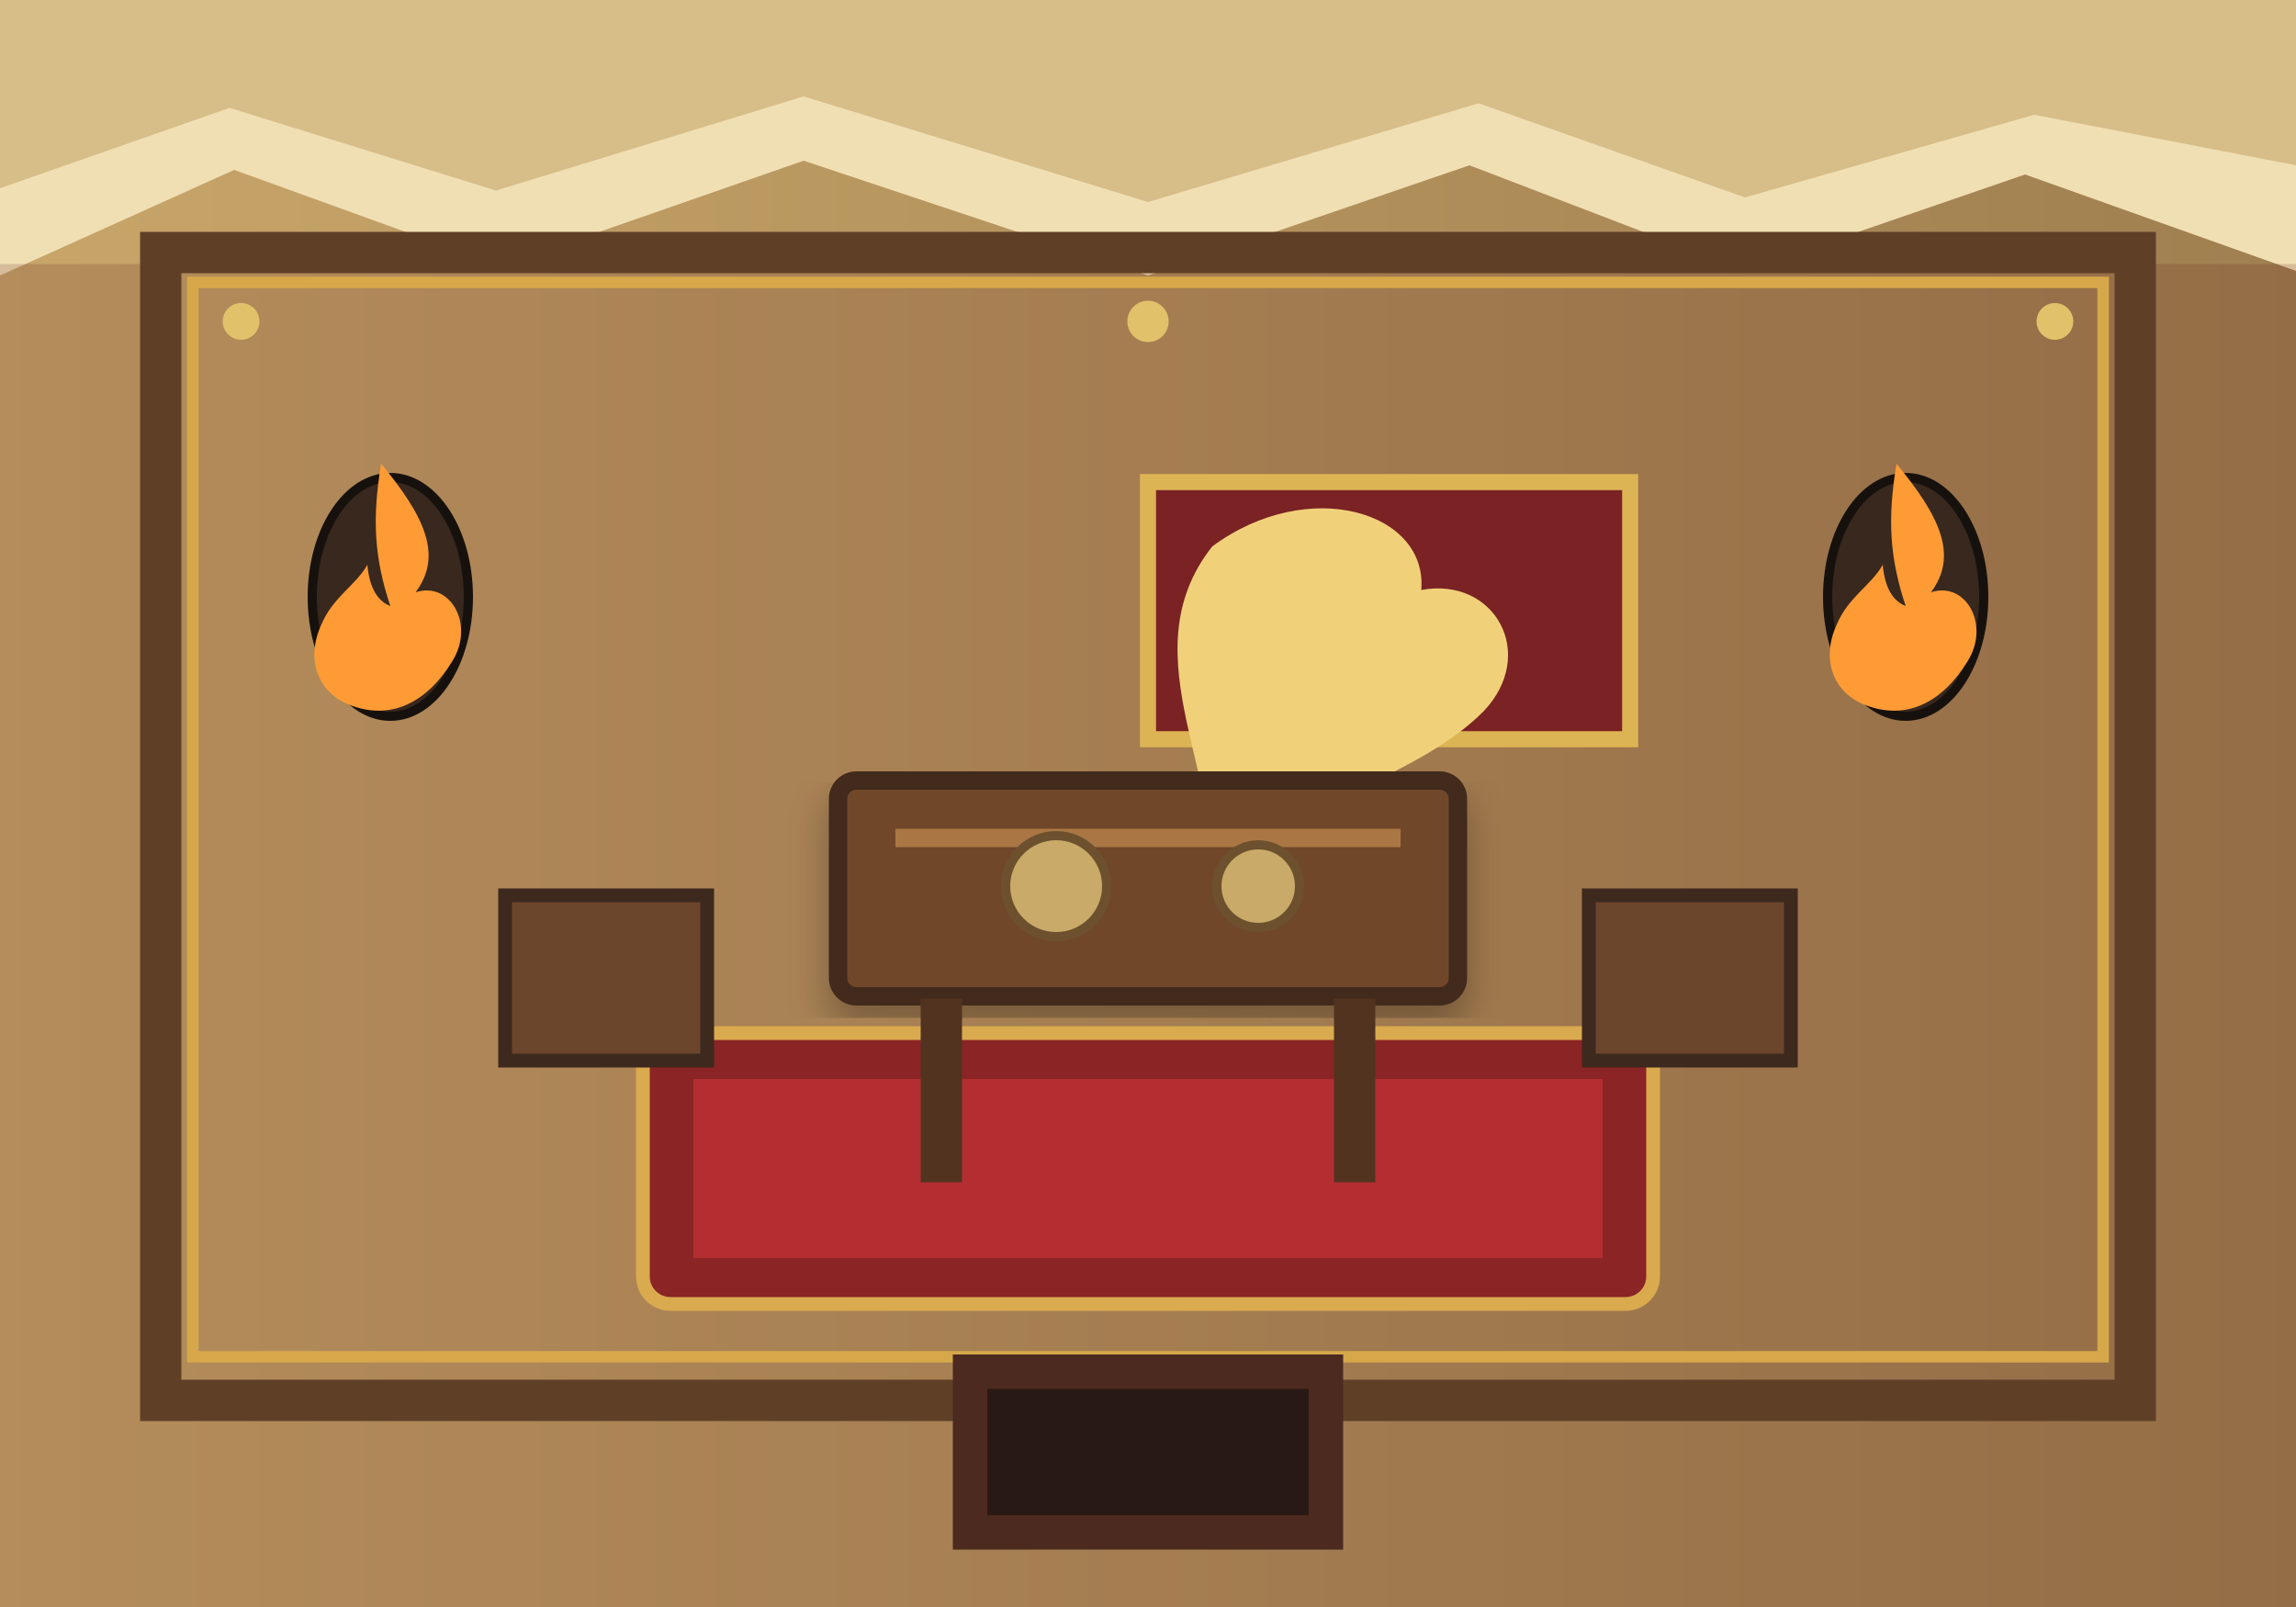
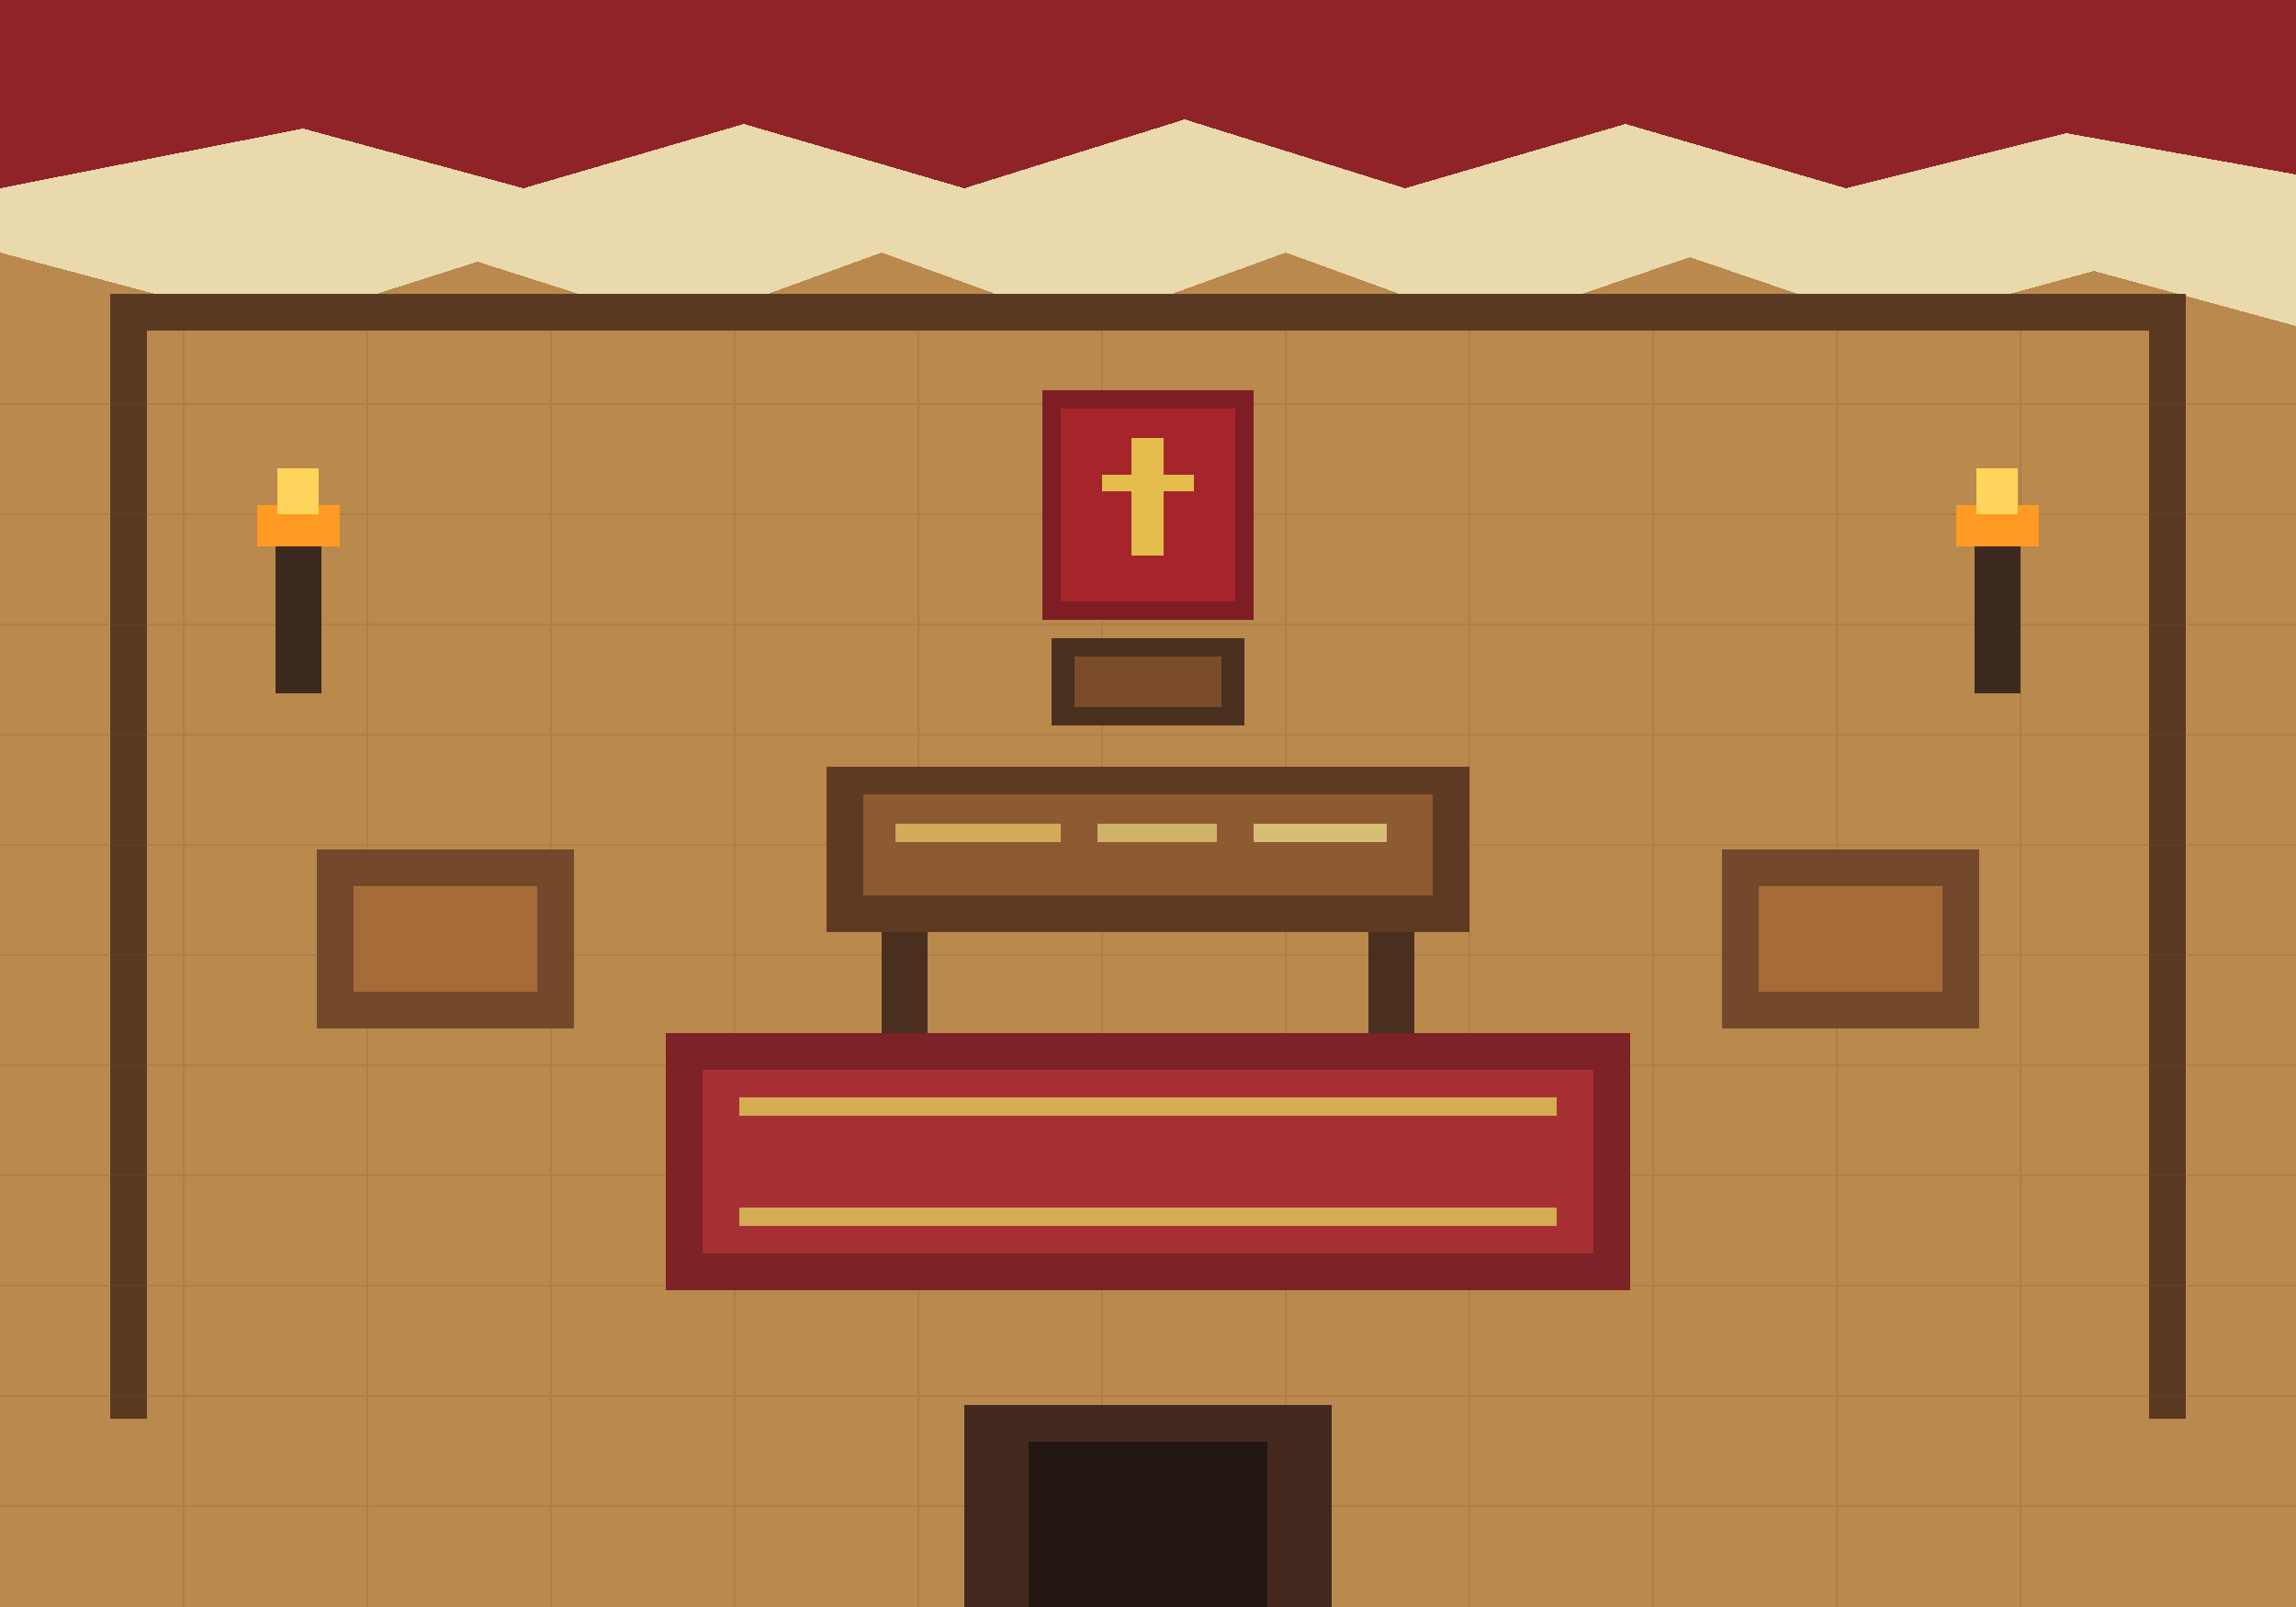
- <svg xmlns="http://www.w3.org/2000/svg" viewBox="0 0 1000 700">
-   <defs>
-     <linearGradient id="cloth" x1="0" y1="0" x2="0" y2="1">
-       <stop stop-color="#7f1f22" />
-       <stop offset=".55" stop-color="#9f2b2e" />
-       <stop offset="1" stop-color="#5f1719" />
-     </linearGradient>
-     <linearGradient id="floor">
-       <stop stop-color="#c8a66a" />
-       <stop offset="1" stop-color="#a07f50" />
-     </linearGradient>
-     <filter id="s">
-       <feDropShadow dx="0" dy="10" stdDeviation="8" flood-opacity=".28" />
-     </filter>
-   </defs>
-   <rect width="1000" height="700" fill="url(#floor)" />
-   <path d="M0 0h1000v118L882 76 760 118 640 72 500 120 350 70 218 116 102 74 0 120Z" fill="#f1dfb4" />
-   <path d="M0 0h1000v72L886 50 760 86 644 45 500 88 350 42 216 83 100 47 0 82Z" fill="#d7bd88" />
-   <path d="M0 115h1000v585H0Z" fill="#5c1c1e" opacity=".18" />
-   <path d="M70 110h860v500H70Z" fill="none" stroke="#5f4027" stroke-width="18" />
-   <path d="M84 123h832v468H84Z" fill="none" stroke="#d6a84a" stroke-width="5" />
-   <rect x="280" y="450" width="440" height="118" rx="12" fill="#8b2425" stroke="#d9aa4e" stroke-width="6" />
-   <path d="M302 470h396v78H302Z" fill="#b42e31" />
-   <path d="M500 210h210v112H500Z" fill="#7a2224" stroke="#dcb454" stroke-width="7" />
-   <path d="M528 238c42-31 94-15 91 19 32-6 51 28 27 53-31 31-86 39-121 80 12-48-35-104 3-152Z" fill="#f0d17a" />
-   <rect x="365" y="340" width="270" height="94" rx="8" fill="#714729" stroke="#422b1e" stroke-width="8" filter="url(#s)" />
-   <path d="M390 365h220" stroke="#aa7744" stroke-width="8" />
-   <path d="M410 435v80M590 435v80" stroke="#52331f" stroke-width="18" />
-   <g fill="#6b452c" stroke="#3d291d" stroke-width="6">
-     <rect x="220" y="390" width="88" height="72" />
-     <rect x="692" y="390" width="88" height="72" />
+ <svg xmlns="http://www.w3.org/2000/svg" viewBox="0 0 1000 700" shape-rendering="crispEdges">
+   <rect width="1000" height="700" fill="#b9894d" />
+   <path d="M0 0H1000V142L912 118 824 142 736 112 648 142 560 110 472 142 384 110 296 142 208 114 120 142 0 110Z" fill="#ead9ad" />
+   <path d="M0 0H1000V76L900 58 804 82 708 54 612 82 516 52 420 82 324 54 228 82 132 56 0 82Z" fill="#8f2328" />
+   <rect x="48" y="128" width="904" height="16" fill="#5b3a24" />
+   <rect x="48" y="144" width="16" height="474" fill="#5b3a24" />
+   <rect x="936" y="144" width="16" height="474" fill="#5b3a24" />
+   <g opacity=".18" stroke="#77502e">
+     <path d="M0 176H1000M0 224H1000M0 272H1000M0 320H1000M0 368H1000M0 416H1000M0 464H1000M0 512H1000M0 560H1000M0 608H1000M0 656H1000" />
+     <path d="M80 144V700M160 144V700M240 144V700M320 144V700M400 144V700M480 144V700M560 144V700M640 144V700M720 144V700M800 144V700M880 144V700" />
  </g>
-   <g fill="#c9aa68" stroke="#6d512e" stroke-width="4">
-     <circle cx="460" cy="386" r="22" />
-     <circle cx="548" cy="386" r="18" />
-   </g>
-   <g fill="#38281e" stroke="#17110d" stroke-width="4">
-     <ellipse cx="170" cy="260" rx="34" ry="52" />
-     <ellipse cx="830" cy="260" rx="34" ry="52" />
-   </g>
-   <g fill="#ff9b35">
-     <path d="M166 202c19 23 27 40 15 56 15-5 26 14 16 30-11 18-26 25-42 20-17-5-22-21-15-36 5-12 15-17 20-26 1 11 5 16 10 18-7-21-8-38-4-62Z" />
-     <path d="M826 202c19 23 27 40 15 56 15-5 26 14 16 30-11 18-26 25-42 20-17-5-22-21-15-36 5-12 15-17 20-26 1 11 5 16 10 18-7-21-8-38-4-62Z" />
-   </g>
-   <rect x="415" y="590" width="170" height="85" fill="#4c2a20" />
-   <path d="M430 605h140v55H430Z" fill="#291914" />
-   <g fill="#e2c16b">
-     <circle cx="105" cy="140" r="8" />
-     <circle cx="895" cy="140" r="8" />
-     <circle cx="500" cy="140" r="9" />
-   </g>
+   <rect x="454" y="170" width="92" height="100" fill="#7e1e24" />
+   <rect x="462" y="178" width="76" height="84" fill="#a6252a" />
+   <rect x="493" y="191" width="14" height="51" fill="#e5bd4d" />
+   <rect x="480" y="207" width="40" height="7" fill="#e5bd4d" />
+   <rect x="360" y="334" width="280" height="72" fill="#5f3a23" />
+   <rect x="376" y="346" width="248" height="44" fill="#8e5a31" />
+   <rect x="390" y="359" width="72" height="8" fill="#d3aa57" />
+   <rect x="478" y="359" width="52" height="8" fill="#cfb268" />
+   <rect x="546" y="359" width="58" height="8" fill="#d7bc73" />
+   <rect x="384" y="406" width="20" height="86" fill="#4a2e1e" />
+   <rect x="596" y="406" width="20" height="86" fill="#4a2e1e" />
+   <rect x="458" y="278" width="84" height="38" fill="#49301f" />
+   <rect x="468" y="286" width="64" height="22" fill="#7b4c2a" />
+   <rect x="290" y="450" width="420" height="112" fill="#7d2227" />
+   <rect x="306" y="466" width="388" height="80" fill="#a73032" />
+   <path d="M322 482H678M322 530H678" stroke="#d5ac54" stroke-width="8" />
+   <rect x="138" y="370" width="112" height="78" fill="#74482b" />
+   <rect x="154" y="386" width="80" height="46" fill="#a66c38" />
+   <rect x="750" y="370" width="112" height="78" fill="#74482b" />
+   <rect x="766" y="386" width="80" height="46" fill="#a66c38" />
+   <rect x="120" y="232" width="20" height="70" fill="#3b2a1d" />
+   <rect x="112" y="220" width="36" height="18" fill="#ff9a22" />
+   <rect x="121" y="204" width="18" height="20" fill="#ffd45a" />
+   <rect x="860" y="232" width="20" height="70" fill="#3b2a1d" />
+   <rect x="852" y="220" width="36" height="18" fill="#ff9a22" />
+   <rect x="861" y="204" width="18" height="20" fill="#ffd45a" />
+   <rect x="420" y="612" width="160" height="88" fill="#43291d" />
+   <rect x="448" y="628" width="104" height="72" fill="#231713" />
</svg>
